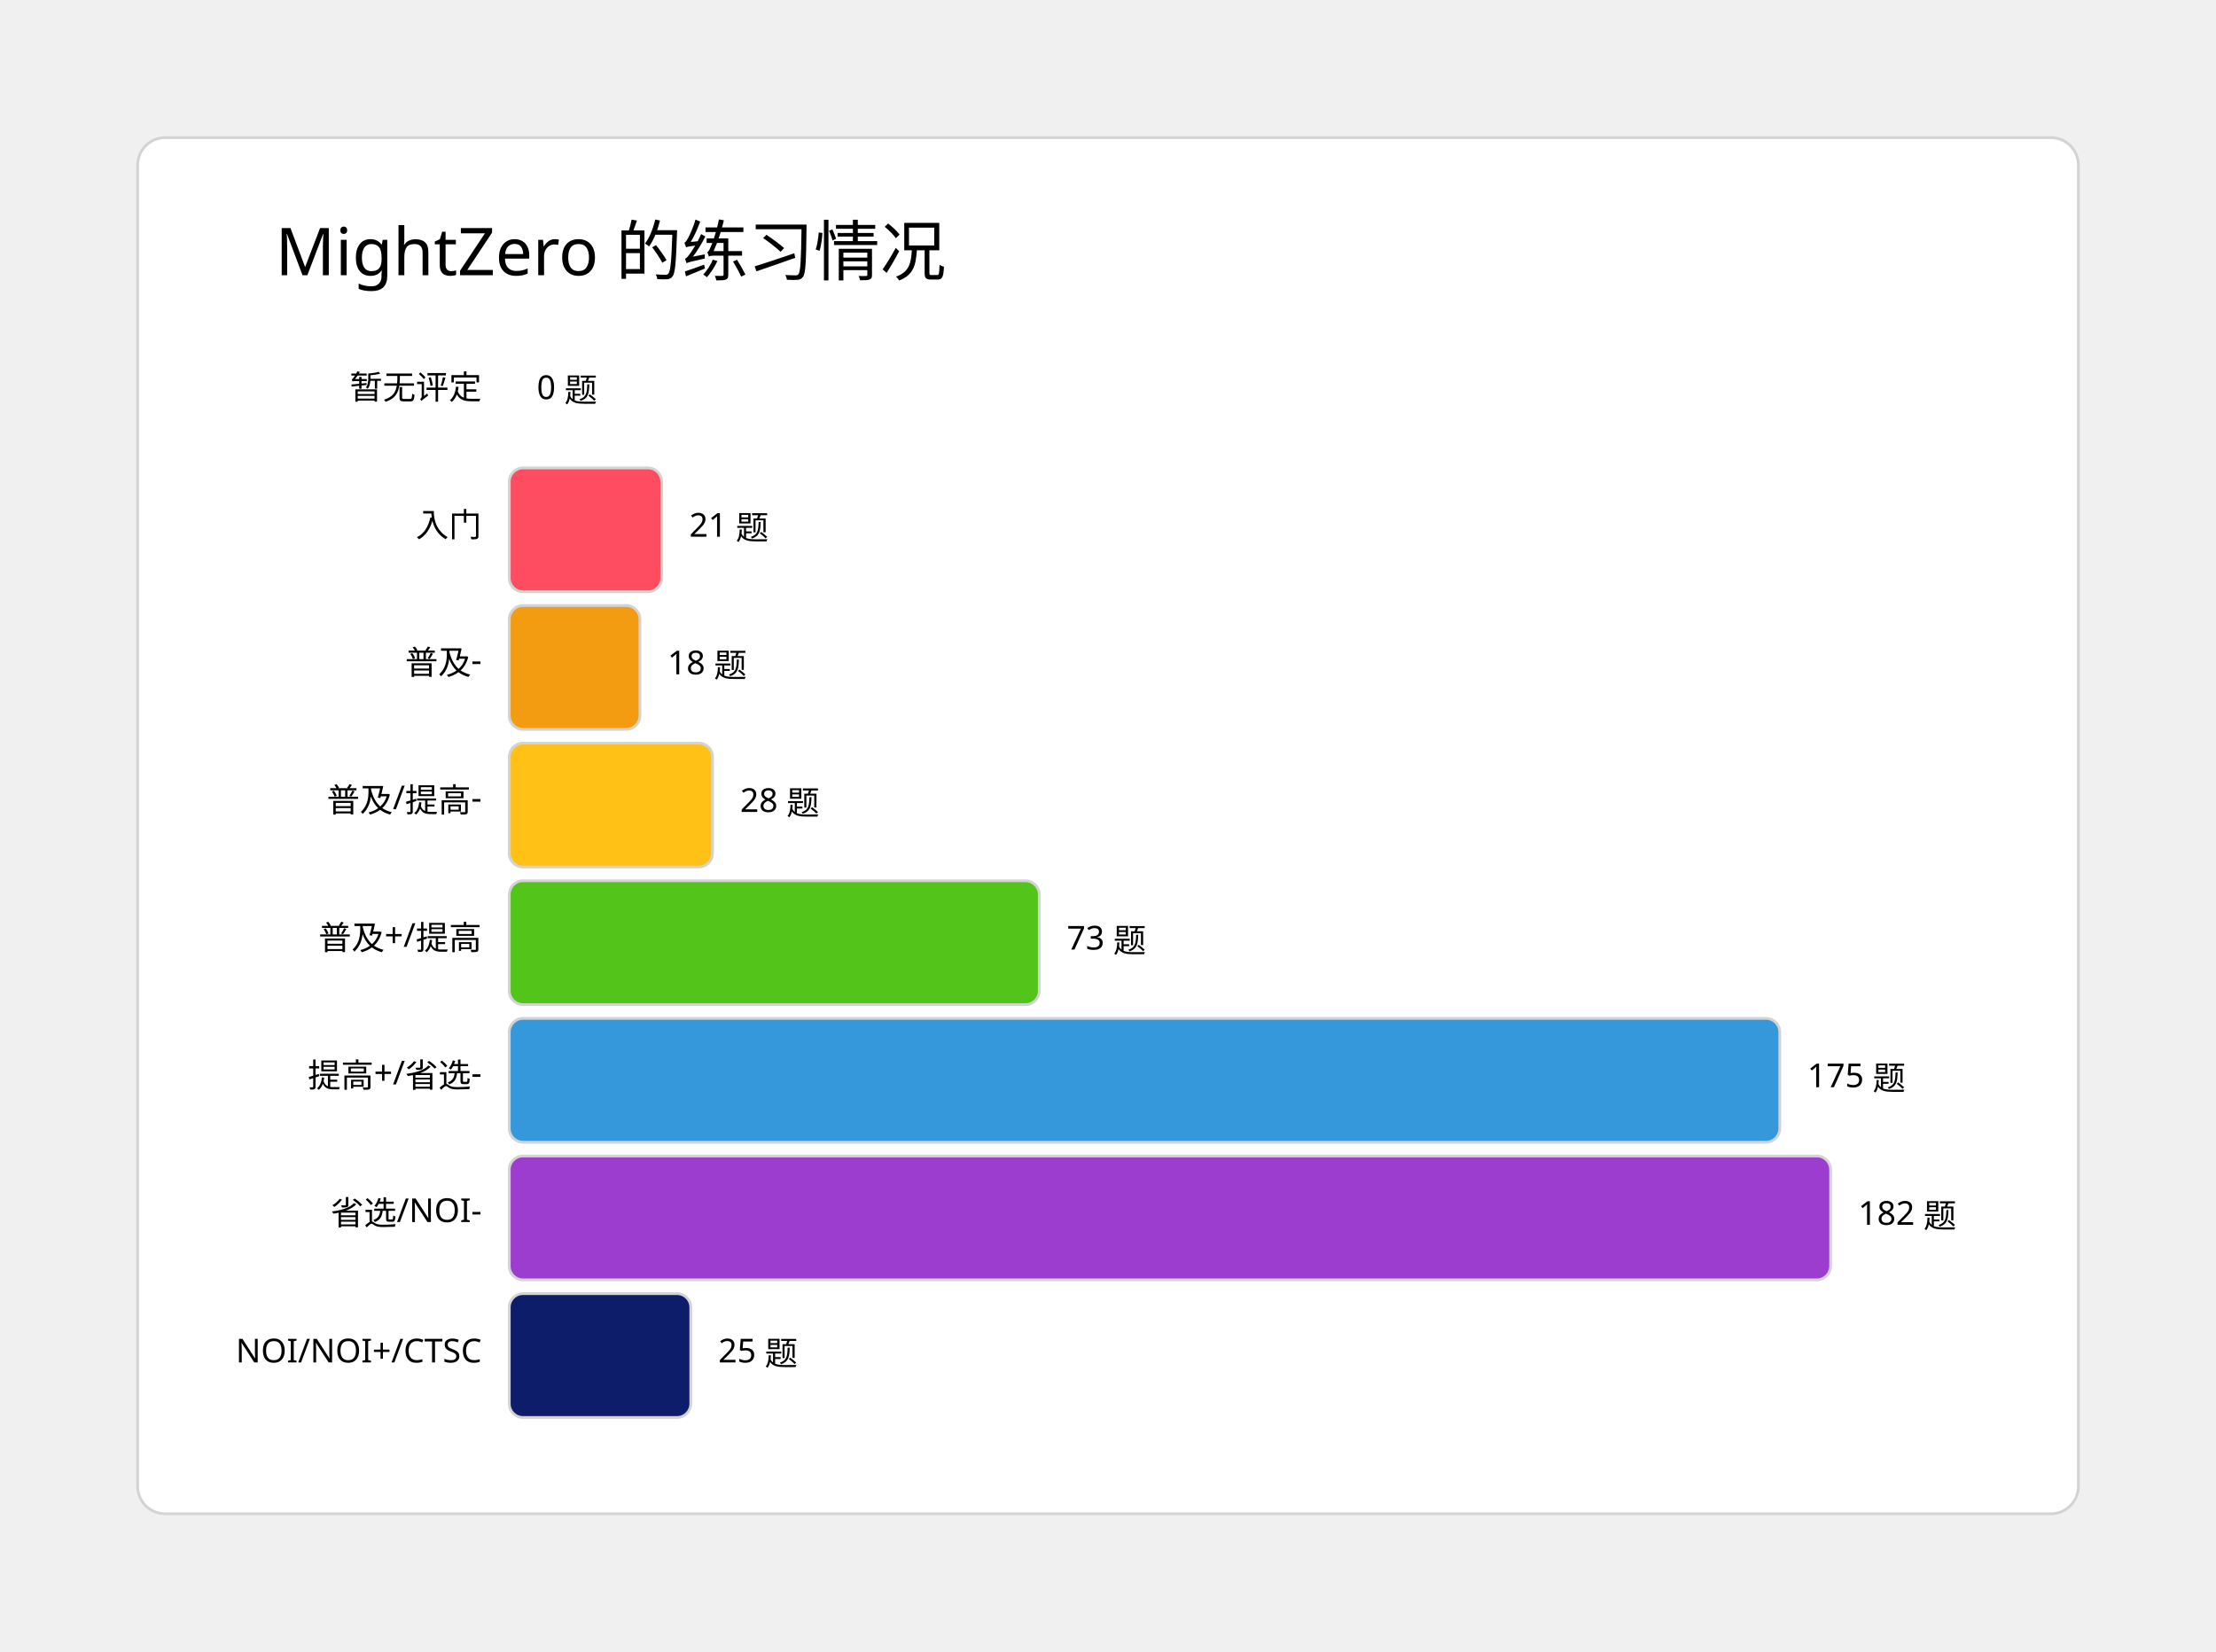
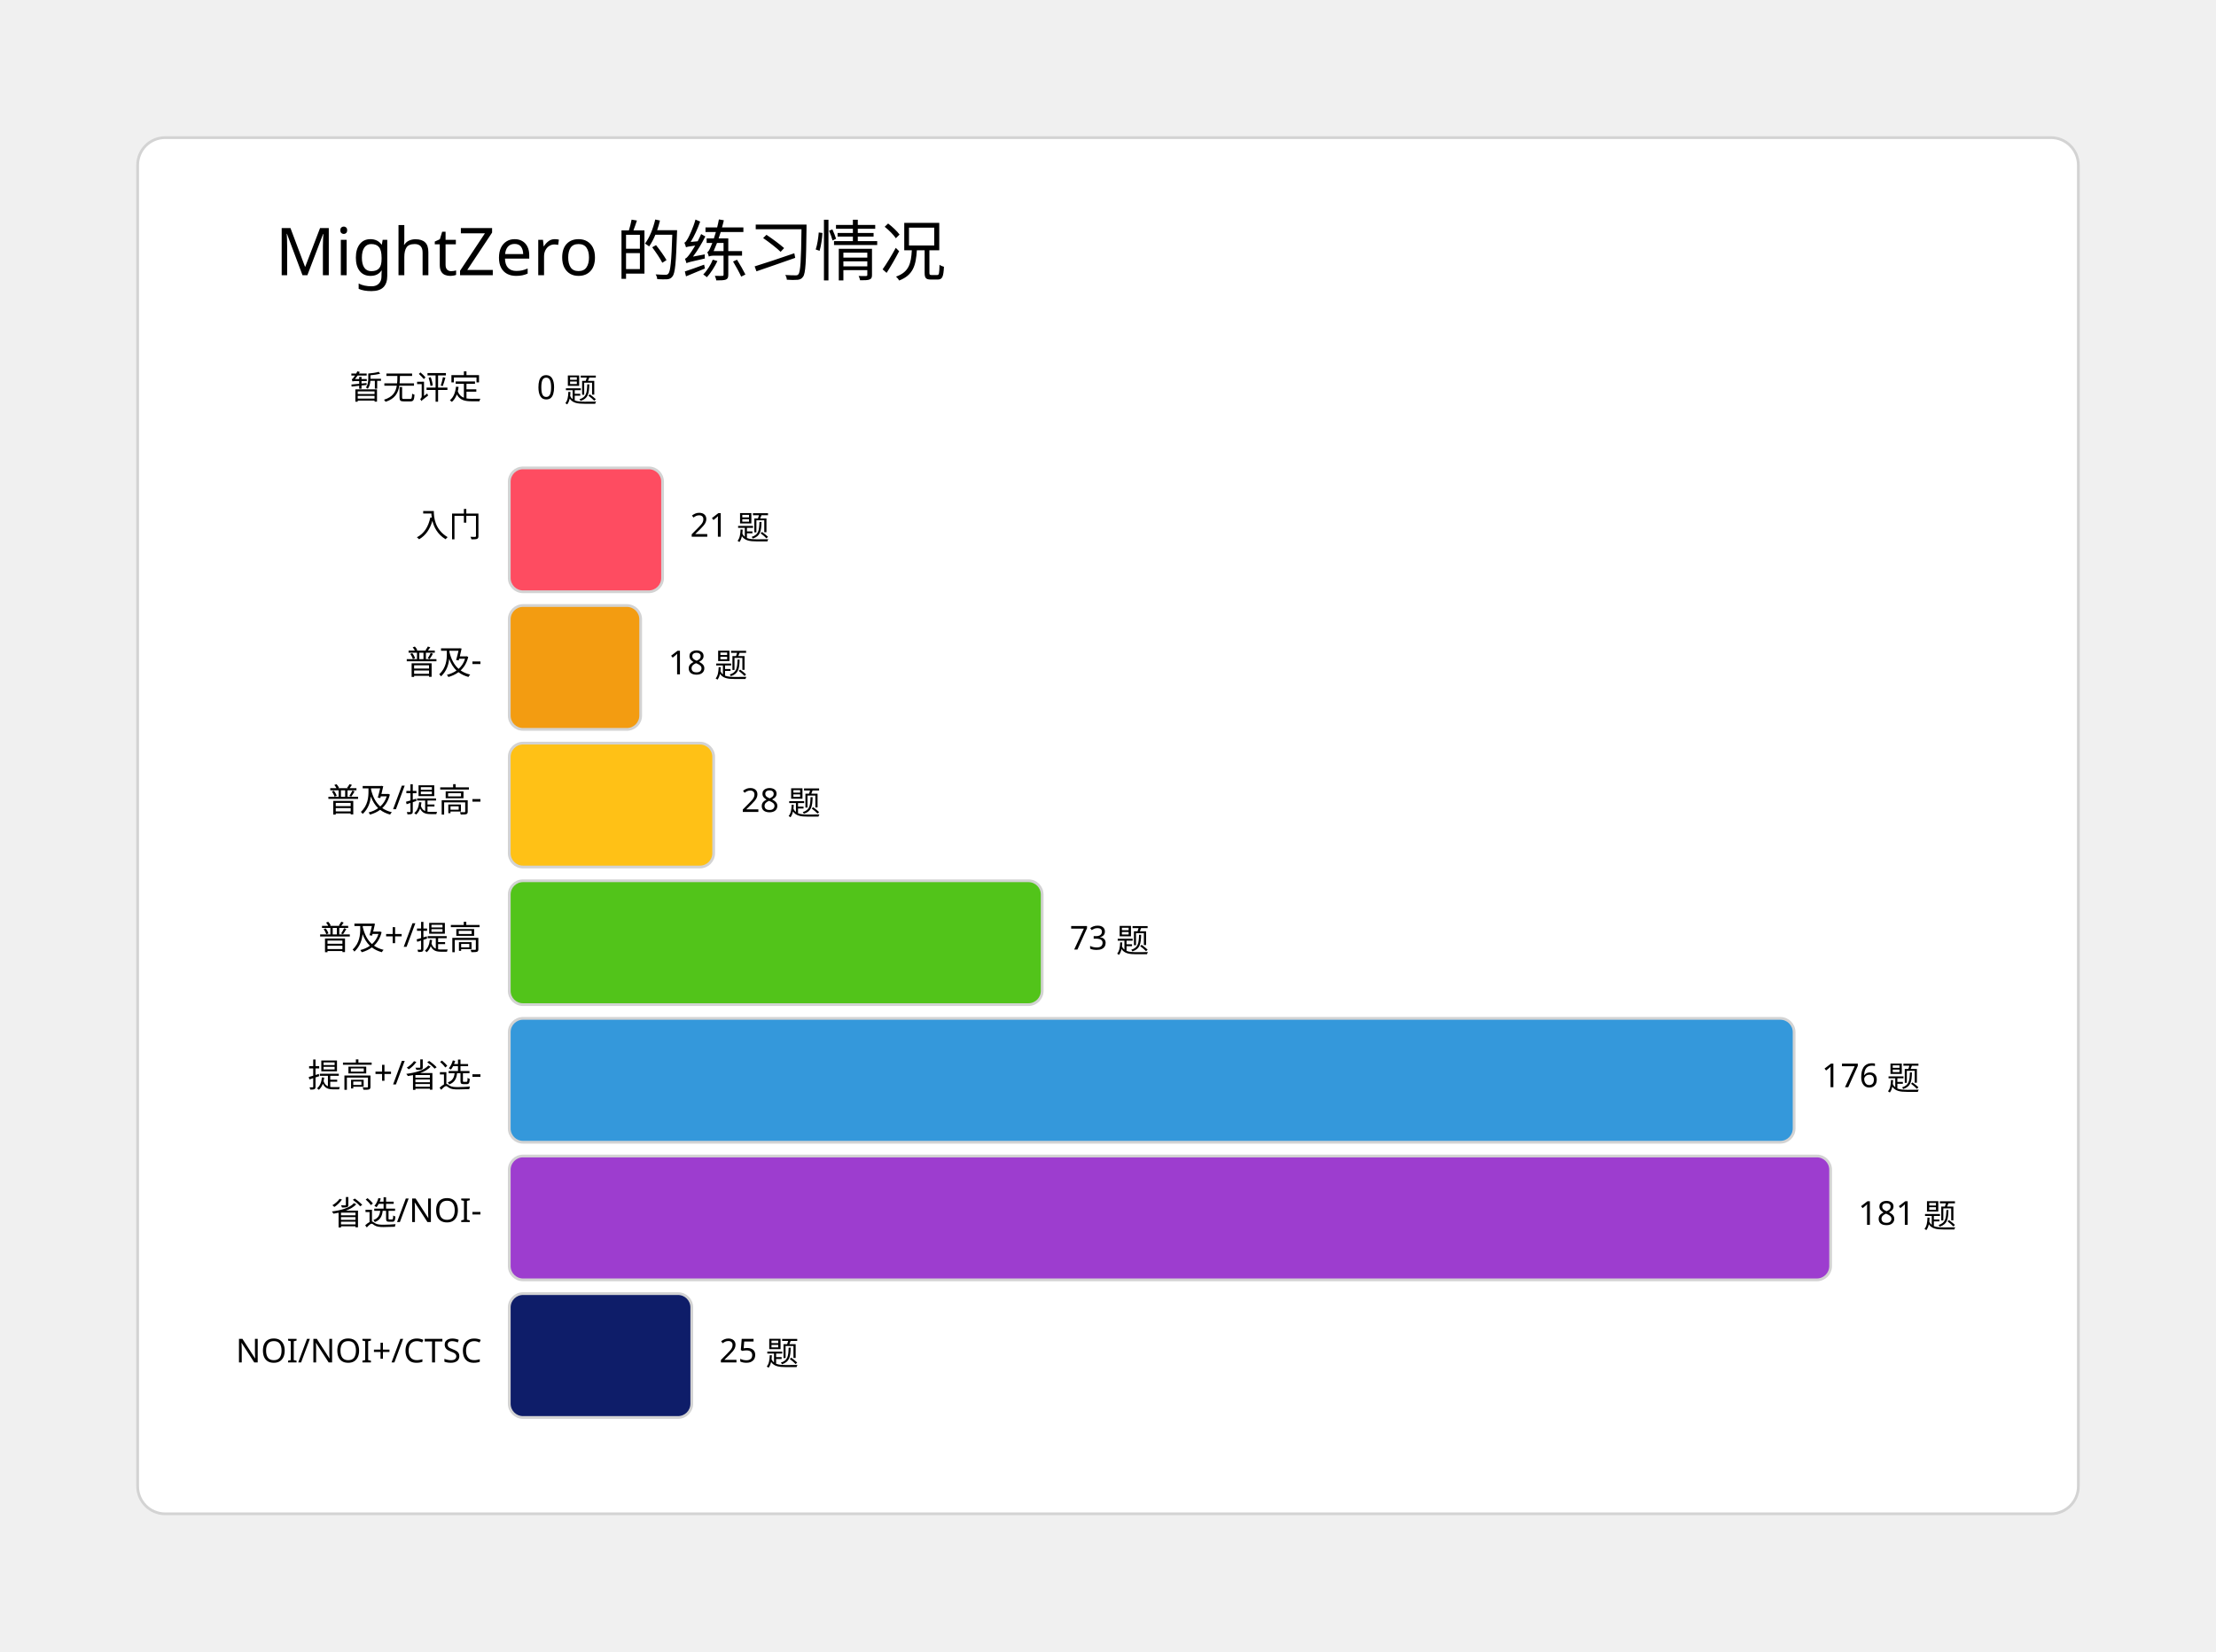
<svg xmlns="http://www.w3.org/2000/svg" baseProfile="tiny" height="600" version="1.2" width="805">
  <defs />
  <rect fill="white" height="500" rx="10" ry="10" stroke="lightgray" stroke-width="1" width="705" x="50" y="50" />
  <text font-family="SimHei" font-size="24" text-anchor="start" x="100" y="100">MightZero 的练习情况</text>
  <rect fill="#bfbfbf" height="45.0" rx="5" ry="5" stroke="lightgray" stroke-width="1" width="0.0" x="185" y="120.0" />
  <text font-family="SimHei" font-size="12" text-anchor="start" x="195.0" y="145.0">0 题</text>
  <text font-family="SimHei" font-size="12" text-anchor="end" x="175" y="145.0">暂无评定</text>
-   <rect fill="#fe4c61" height="45.0" rx="5" ry="5" stroke="lightgray" stroke-width="1" width="55.385" x="185" y="170.0" />
-   <text font-family="SimHei" font-size="12" text-anchor="start" x="250.385" y="195.0">21 题</text>
+   <rect fill="#fe4c61" height="45.0" rx="5" ry="5" stroke="lightgray" stroke-width="1" width="55.691" x="185" y="170.0" />
+   <text font-family="SimHei" font-size="12" text-anchor="start" x="250.691" y="195.0">21 题</text>
  <text font-family="SimHei" font-size="12" text-anchor="end" x="175" y="195.0">入门</text>
-   <rect fill="#f39c11" height="45.0" rx="5" ry="5" stroke="lightgray" stroke-width="1" width="47.472" x="185" y="220.0" />
-   <text font-family="SimHei" font-size="12" text-anchor="start" x="242.473" y="245.0">18 题</text>
+   <rect fill="#f39c11" height="45.0" rx="5" ry="5" stroke="lightgray" stroke-width="1" width="47.735" x="185" y="220.0" />
+   <text font-family="SimHei" font-size="12" text-anchor="start" x="242.735" y="245.0">18 题</text>
  <text font-family="SimHei" font-size="12" text-anchor="end" x="175" y="245.0">普及-</text>
-   <rect fill="#ffc116" height="45.0" rx="5" ry="5" stroke="lightgray" stroke-width="1" width="73.846" x="185" y="270.0" />
-   <text font-family="SimHei" font-size="12" text-anchor="start" x="268.846" y="295.0">28 题</text>
+   <rect fill="#ffc116" height="45.0" rx="5" ry="5" stroke="lightgray" stroke-width="1" width="74.254" x="185" y="270.0" />
+   <text font-family="SimHei" font-size="12" text-anchor="start" x="269.254" y="295.0">28 题</text>
  <text font-family="SimHei" font-size="12" text-anchor="end" x="175" y="295.0">普及/提高-</text>
-   <rect fill="#52c41a" height="45.0" rx="5" ry="5" stroke="lightgray" stroke-width="1" width="192.528" x="185" y="320.0" />
-   <text font-family="SimHei" font-size="12" text-anchor="start" x="387.527" y="345.0">73 题</text>
+   <rect fill="#52c41a" height="45.0" rx="5" ry="5" stroke="lightgray" stroke-width="1" width="193.591" x="185" y="320.0" />
+   <text font-family="SimHei" font-size="12" text-anchor="start" x="388.591" y="345.0">73 题</text>
  <text font-family="SimHei" font-size="12" text-anchor="end" x="175" y="345.0">普及+/提高</text>
-   <rect fill="#3498db" height="45.0" rx="5" ry="5" stroke="lightgray" stroke-width="1" width="461.538" x="185" y="370.0" />
-   <text font-family="SimHei" font-size="12" text-anchor="start" x="656.538" y="395.0">175 题</text>
+   <rect fill="#3498db" height="45.0" rx="5" ry="5" stroke="lightgray" stroke-width="1" width="466.74" x="185" y="370.0" />
+   <text font-family="SimHei" font-size="12" text-anchor="start" x="661.74" y="395.0">176 题</text>
  <text font-family="SimHei" font-size="12" text-anchor="end" x="175" y="395.0">提高+/省选-</text>
  <rect fill="#9d3dcf" height="45.0" rx="5" ry="5" stroke="lightgray" stroke-width="1" width="480.0" x="185" y="420.0" />
-   <text font-family="SimHei" font-size="12" text-anchor="start" x="675.0" y="445.0">182 题</text>
+   <text font-family="SimHei" font-size="12" text-anchor="start" x="675.0" y="445.0">181 题</text>
  <text font-family="SimHei" font-size="12" text-anchor="end" x="175" y="445.0">省选/NOI-</text>
-   <rect fill="#0e1d69" height="45.0" rx="5" ry="5" stroke="lightgray" stroke-width="1" width="65.934" x="185" y="470.0" />
-   <text font-family="SimHei" font-size="12" text-anchor="start" x="260.934" y="495.0">25 题</text>
+   <rect fill="#0e1d69" height="45.0" rx="5" ry="5" stroke="lightgray" stroke-width="1" width="66.298" x="185" y="470.0" />
+   <text font-family="SimHei" font-size="12" text-anchor="start" x="261.298" y="495.0">25 题</text>
  <text font-family="SimHei" font-size="12" text-anchor="end" x="175" y="495.0">NOI/NOI+/CTSC</text>
-   <text font-family="SimHei" font-size="14" opacity="0" text-anchor="start" x="-1000" y="-1000">生成时间: 2025-06-27 01:02:03</text>
+   <text font-family="SimHei" font-size="14" opacity="0" text-anchor="start" x="-1000" y="-1000">生成时间: 2025-06-27 12:54:41</text>
</svg>
